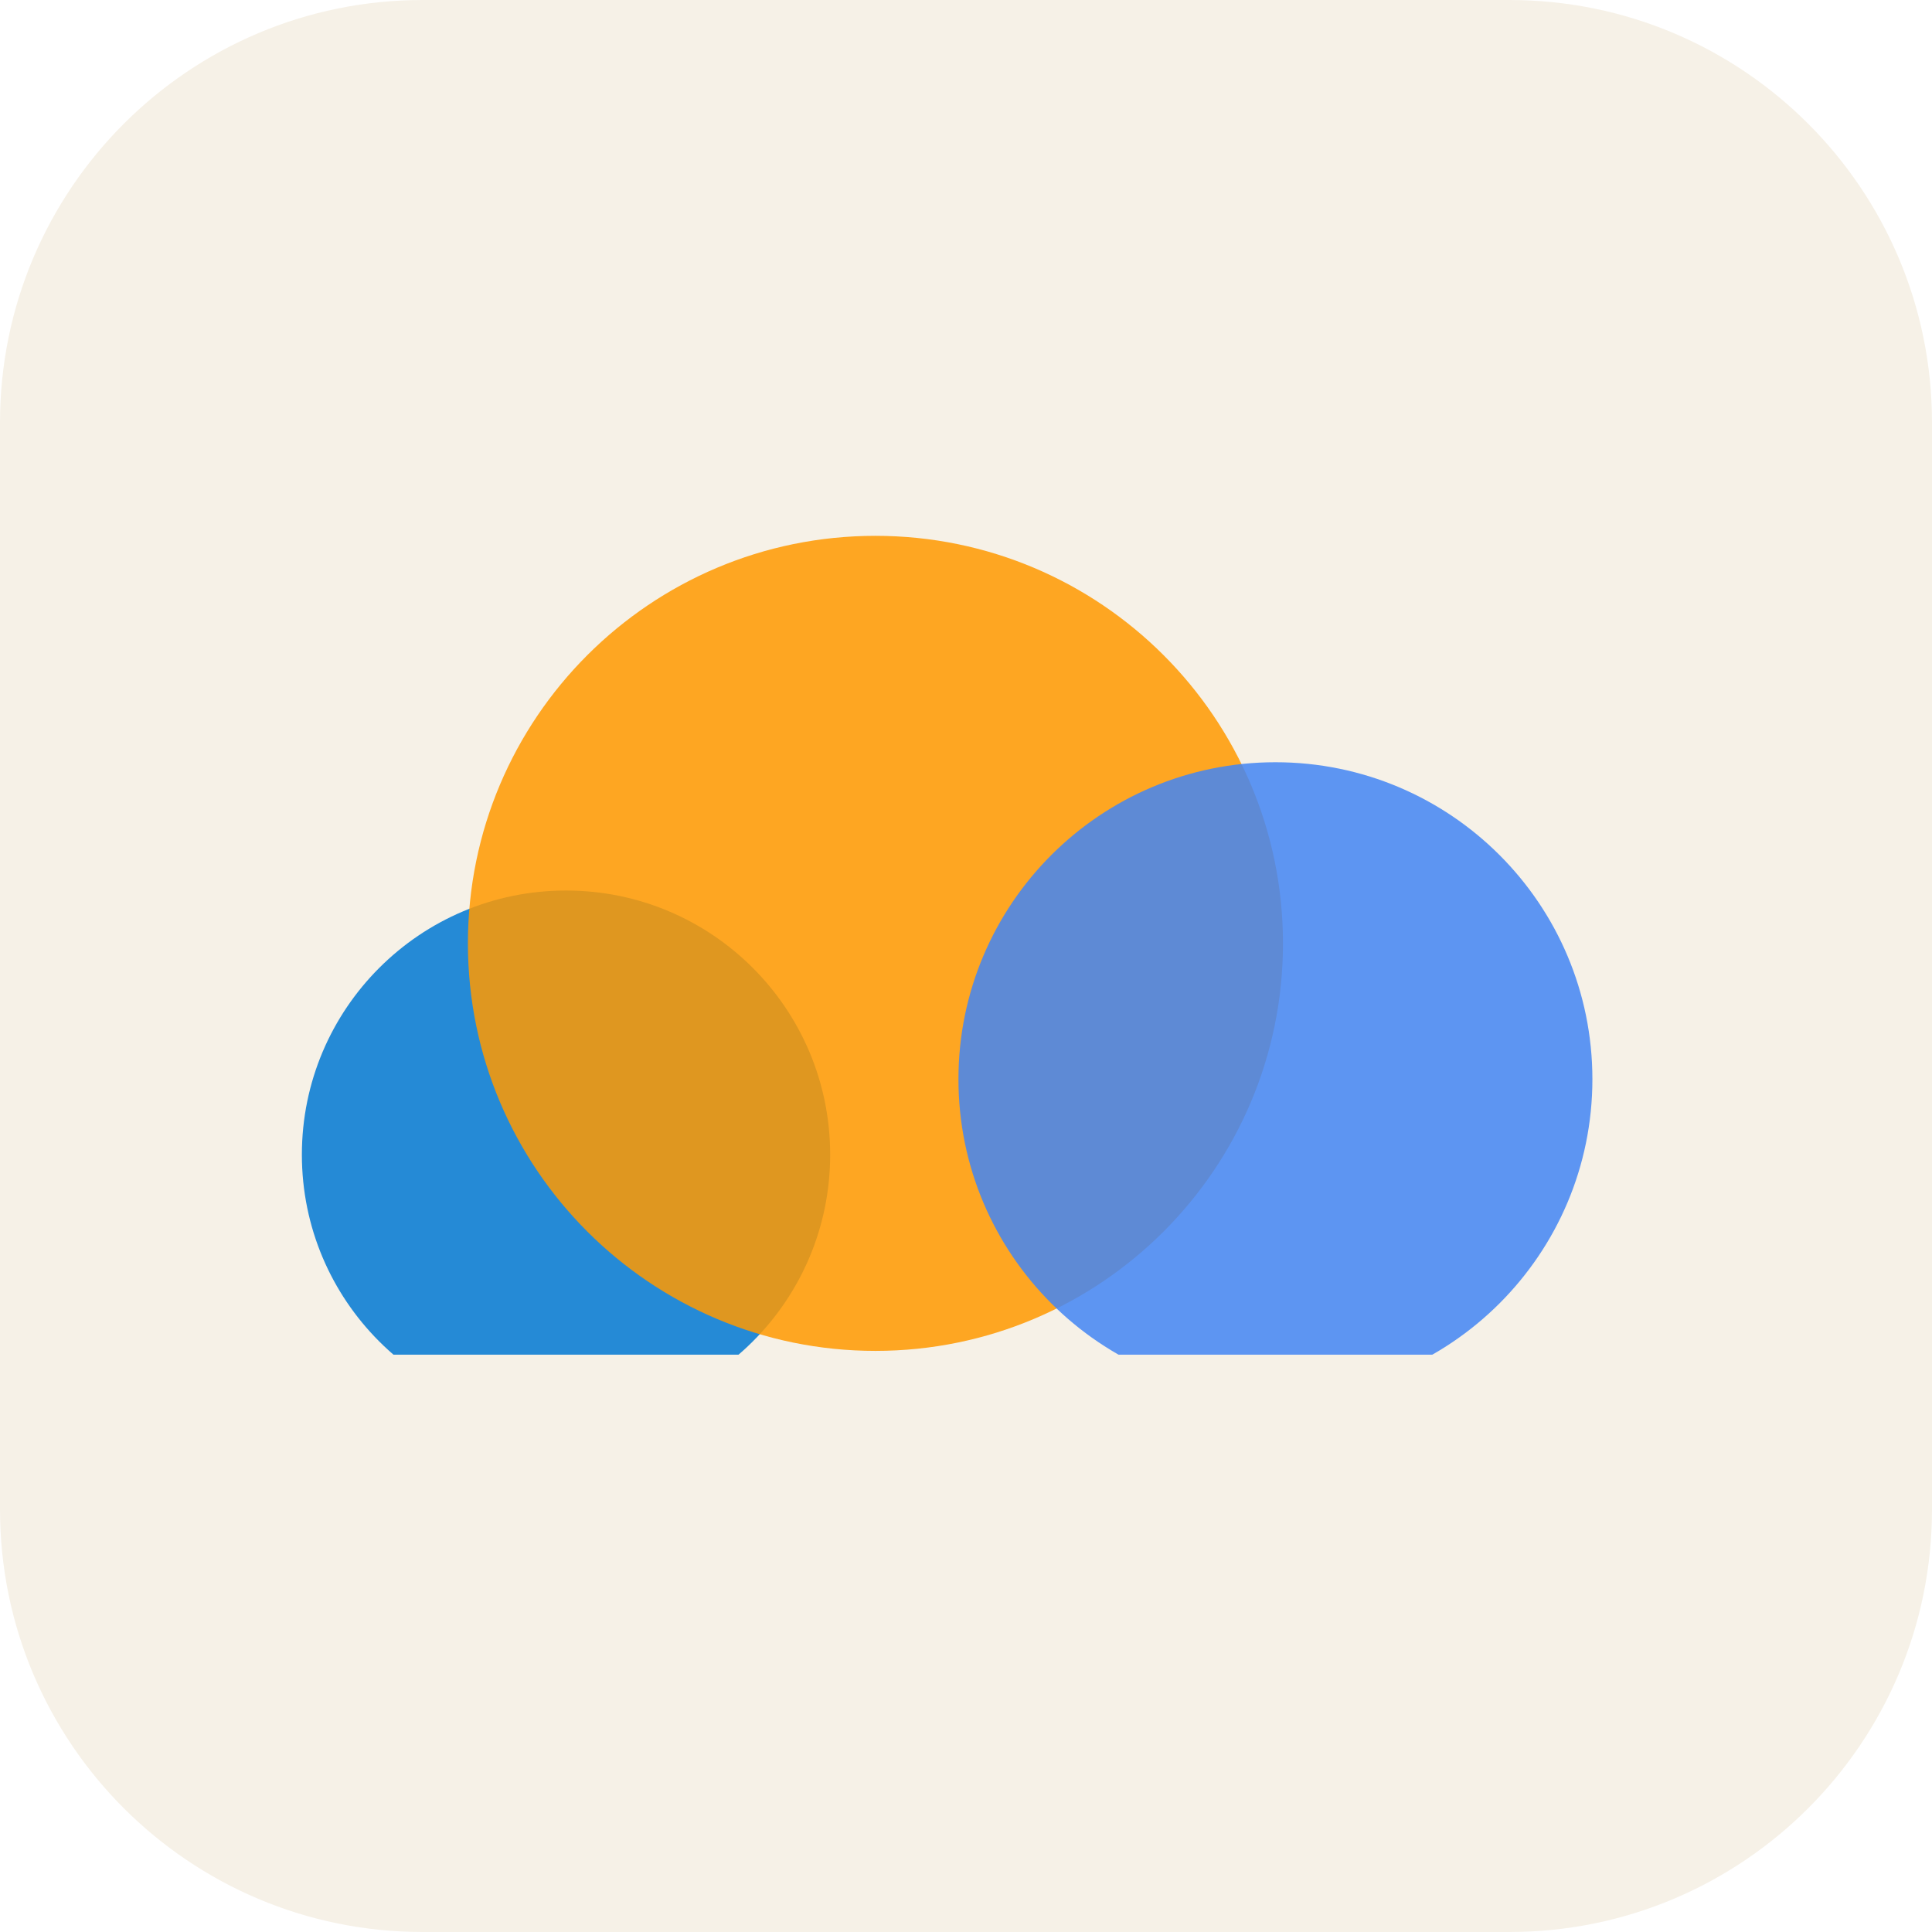
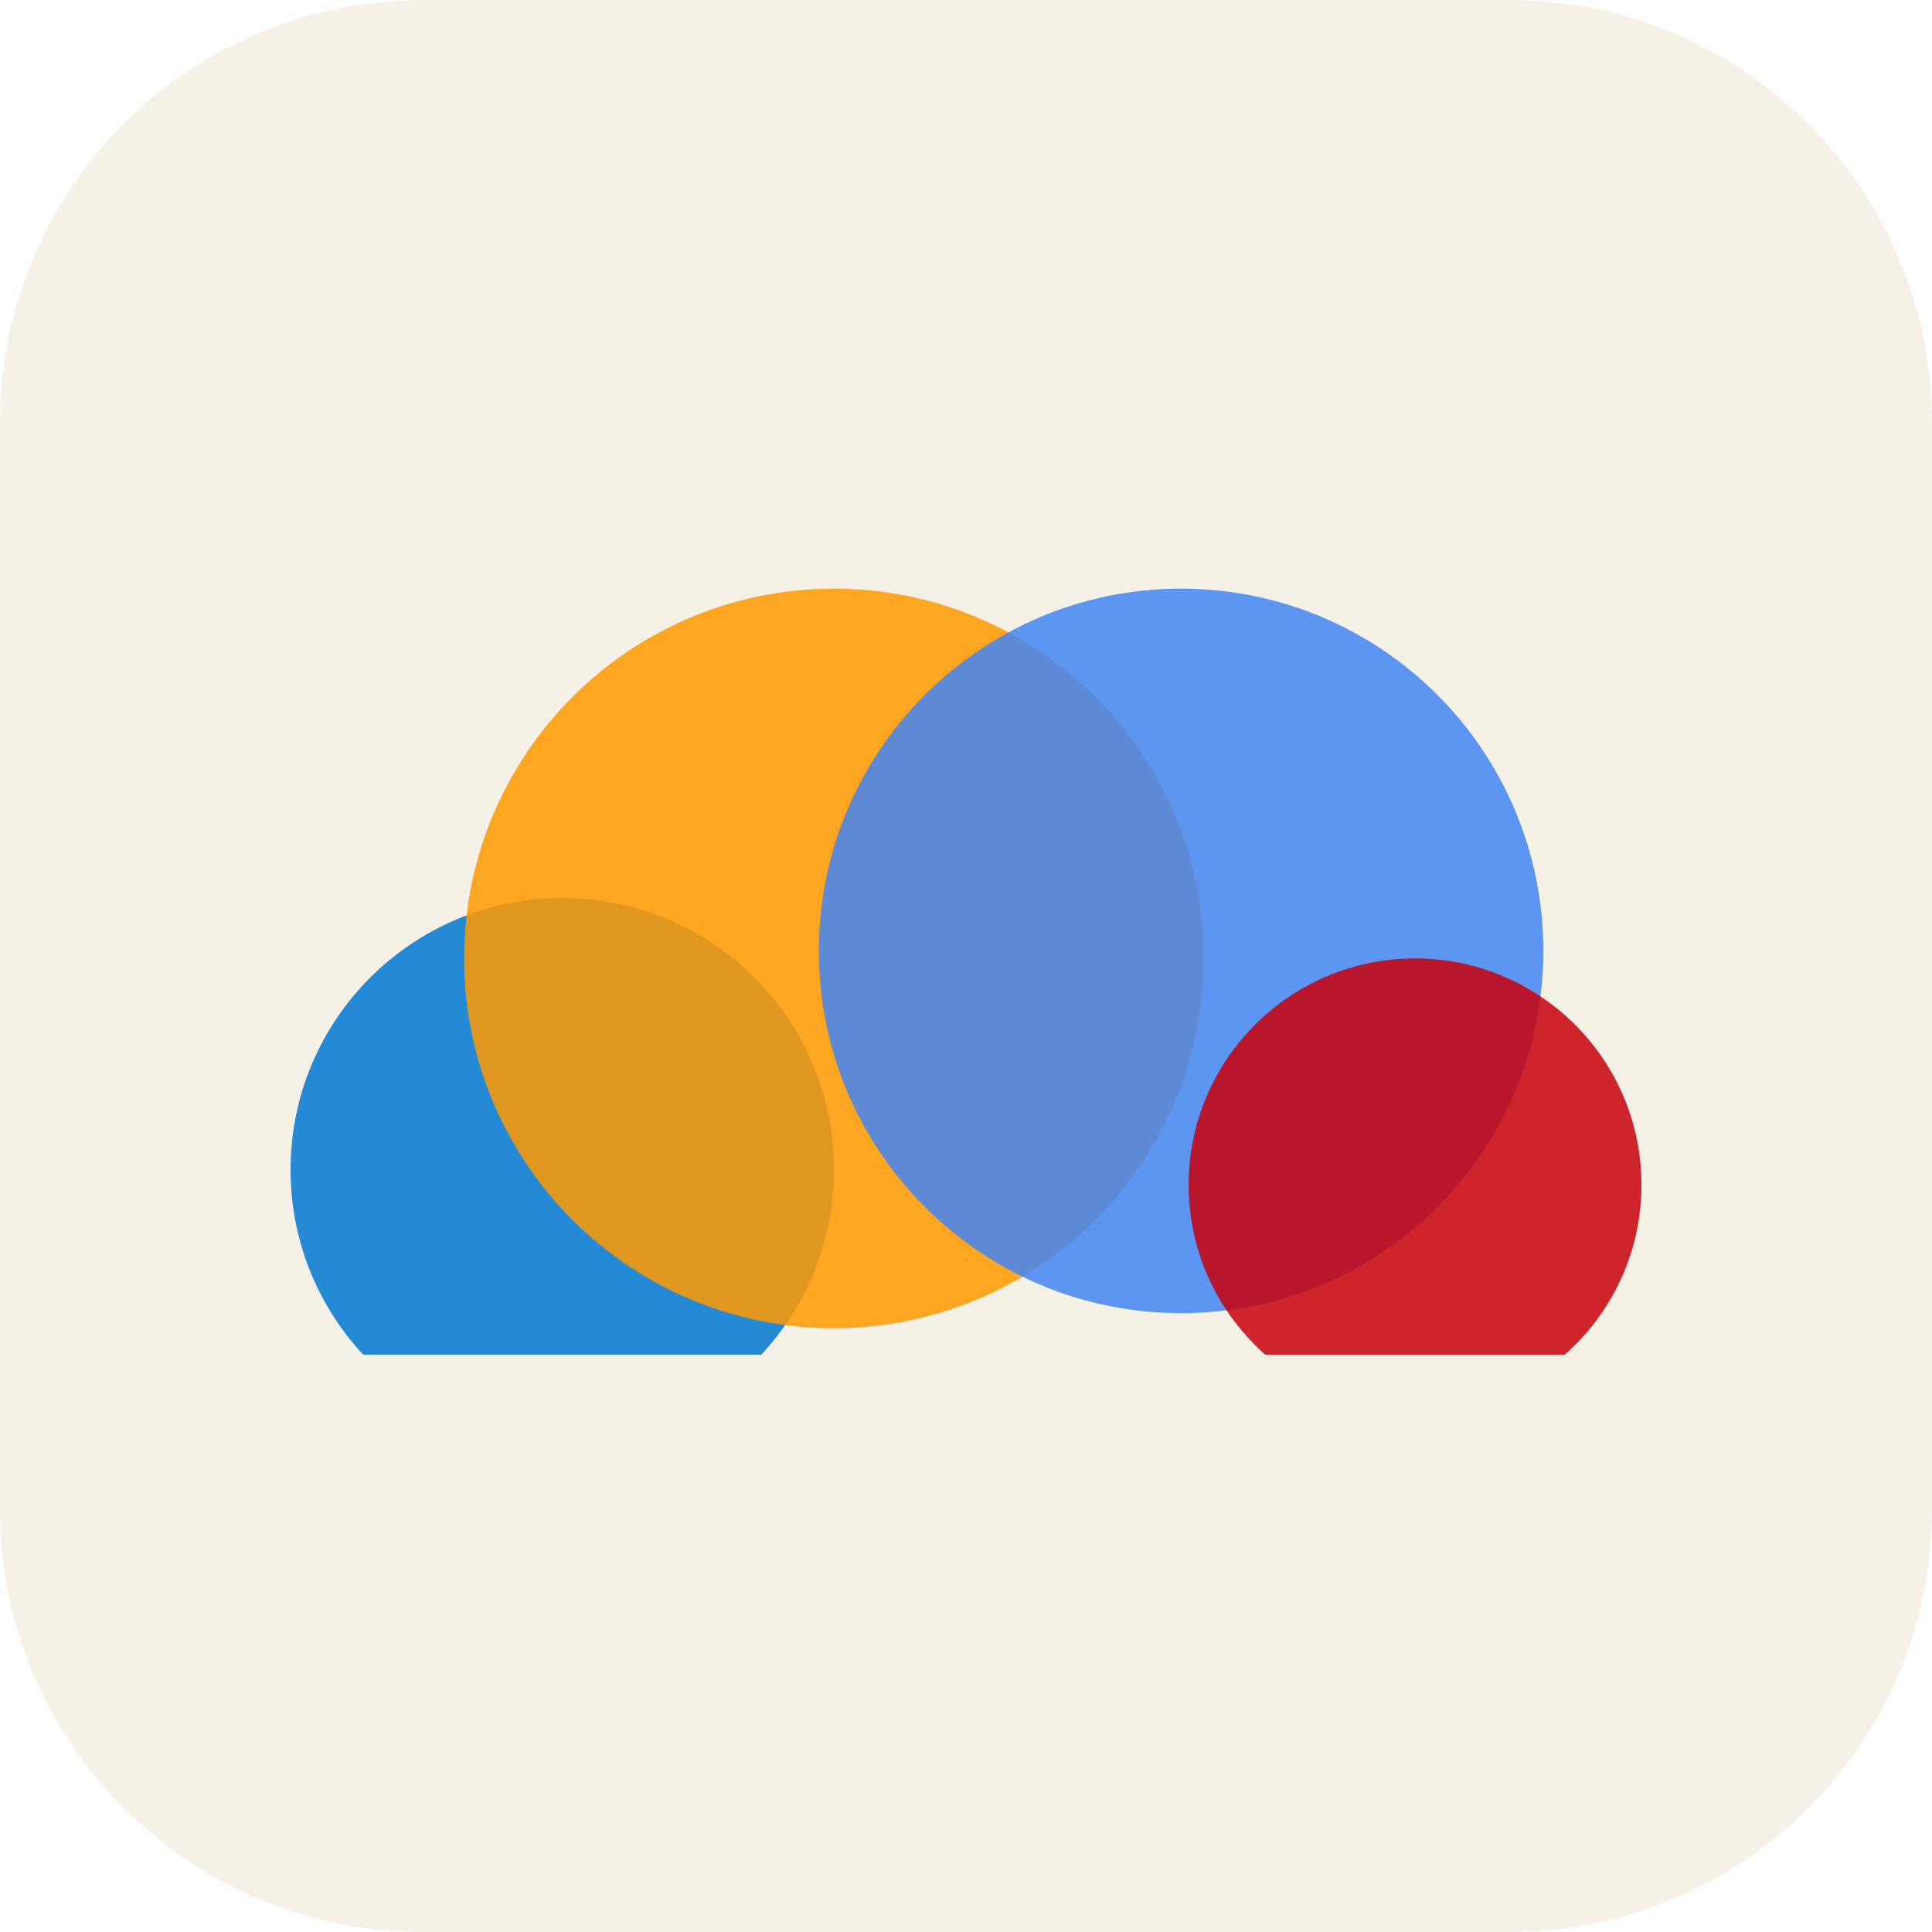
<svg xmlns="http://www.w3.org/2000/svg" viewBox="0 0 512 512" width="512" height="512" role="img" aria-label="mek">
  <defs>
    <clipPath id="base">
      <rect width="512" height="359" />
    </clipPath>
  </defs>
  <rect width="512" height="512" rx="112" fill="#F6F1E7" />
  <g clip-path="url(#base)" fill-opacity="0.85">
-     <circle cx="150" cy="306" r="70" fill="#0078D4" />
-     <circle cx="232" cy="250" r="108" fill="#FF9900" />
-     <circle cx="338" cy="286" r="84" fill="#4285F4" />
+     <circle cx="149" cy="310" r="72" fill="#0078D4" />
+     <circle cx="221" cy="254" r="98" fill="#FF9900" />
+     <circle cx="313" cy="252" r="96" fill="#4285F4" />
+     <circle cx="375" cy="314" r="60" fill="#C7000B" />
  </g>
</svg>
